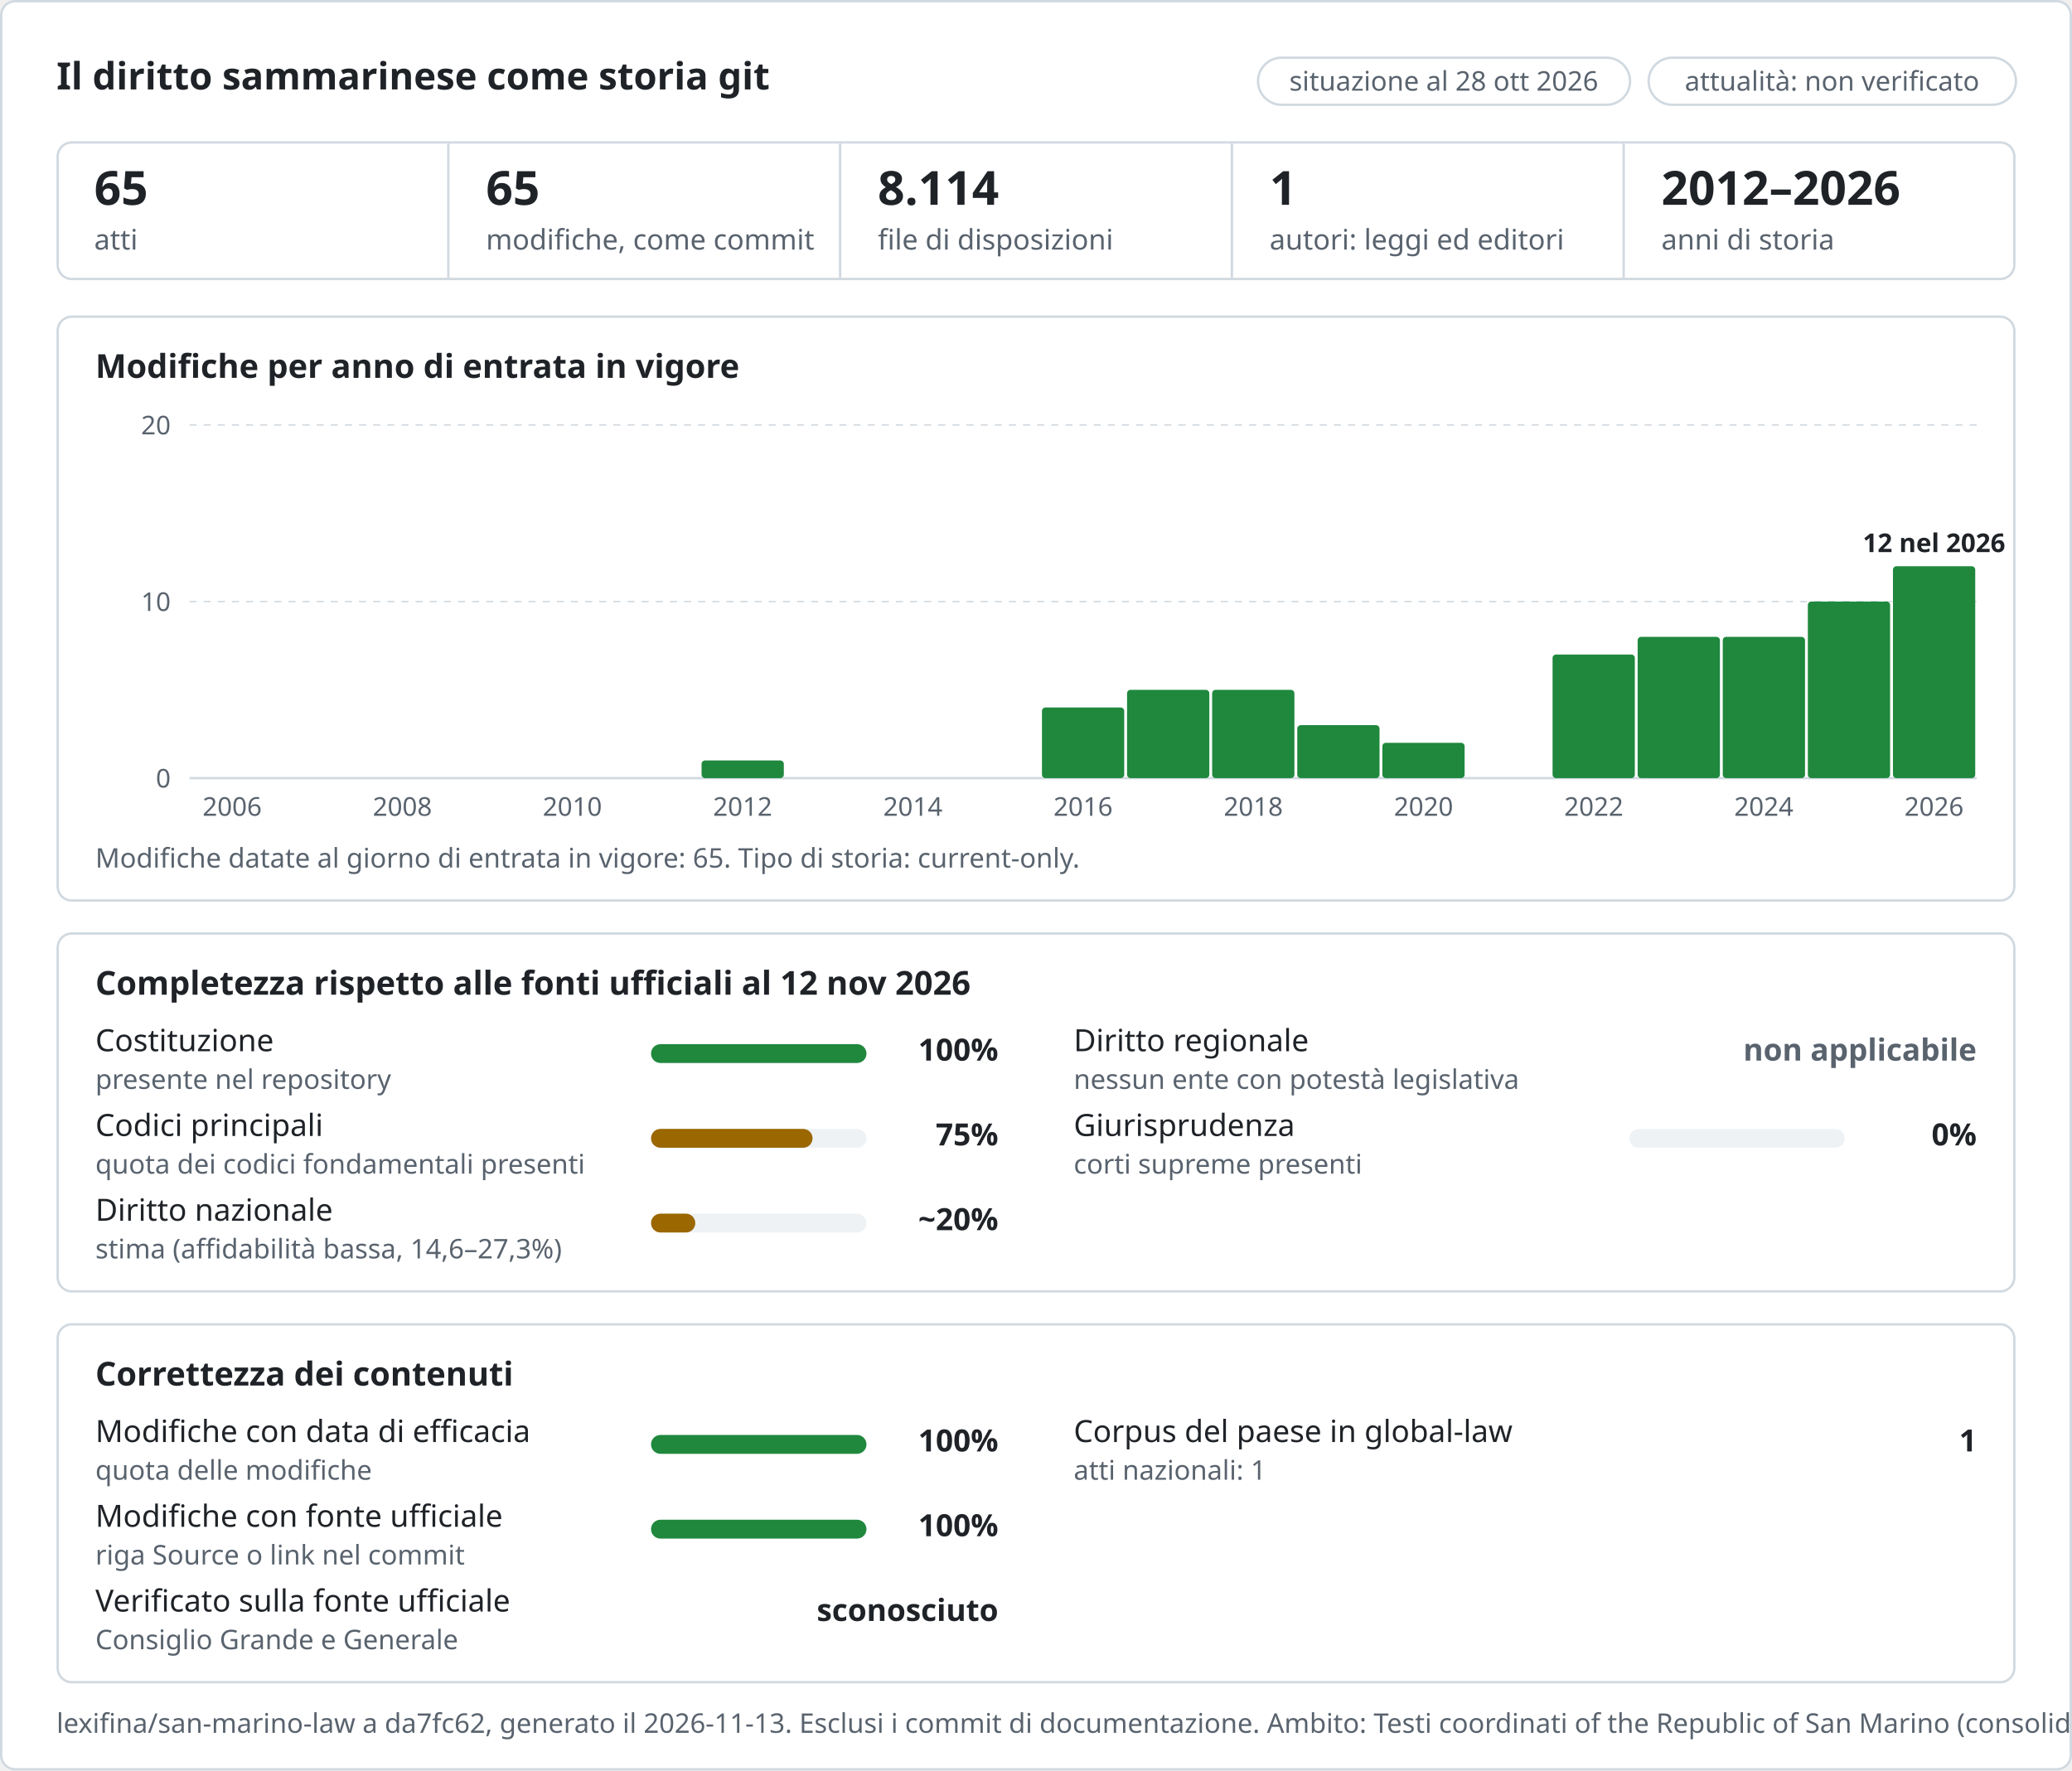
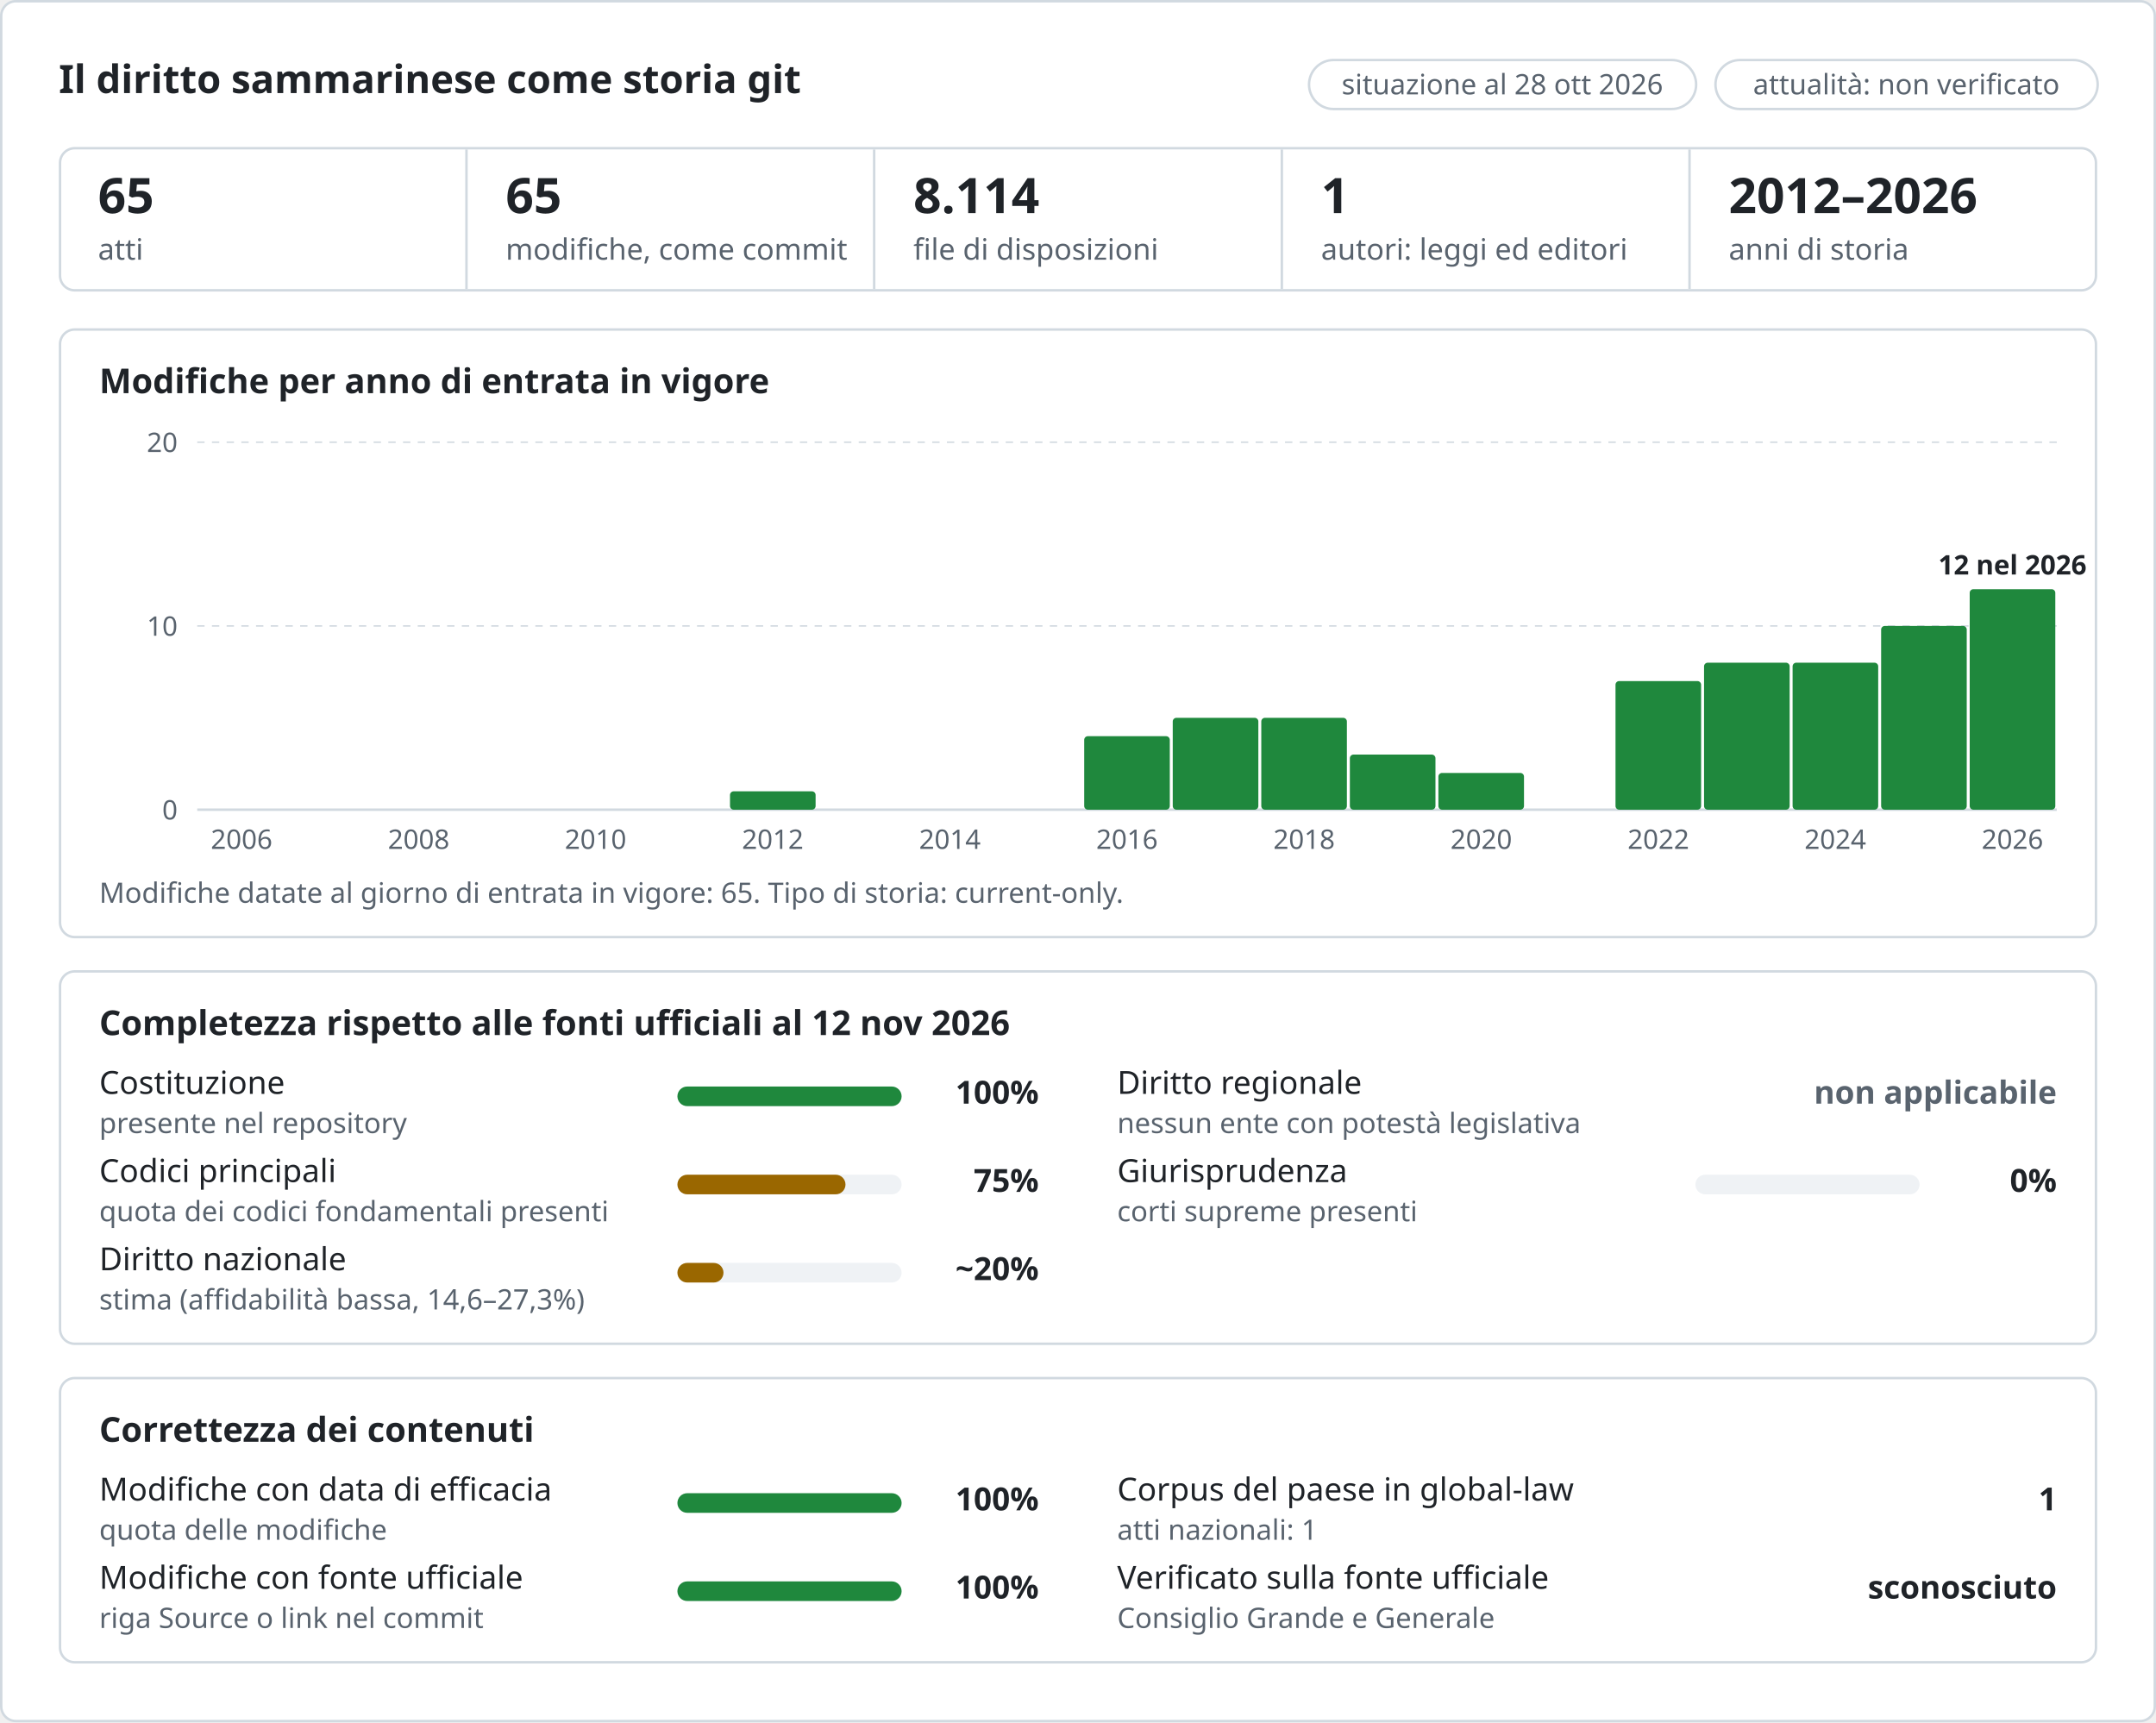
- <svg xmlns="http://www.w3.org/2000/svg" width="880" height="752" viewBox="0 0 880 752" font-family="-apple-system,BlinkMacSystemFont,Segoe UI,Noto Sans,Helvetica,Arial,sans-serif">
-   <rect x="0.5" y="0.5" width="879" height="751" rx="6" fill="#ffffff" stroke="#d1d9e0" />
+ <svg xmlns="http://www.w3.org/2000/svg" width="880" height="703" viewBox="0 0 880 703" font-family="-apple-system,BlinkMacSystemFont,Segoe UI,Noto Sans,Helvetica,Arial,sans-serif">
+   <rect x="0.5" y="0.5" width="879" height="702" rx="6" fill="#ffffff" stroke="#d1d9e0" />
  <text x="24" y="38" font-size="16" font-weight="600" fill="#1f2328">Il diritto sammarinese come storia git</text>
  <rect x="534.3" y="24.5" width="158" height="20" rx="10" fill="none" stroke="#d1d9e0" />
  <text x="613.2" y="38.5" font-size="11.5" font-weight="500" text-anchor="middle" fill="#59636e">situazione al 28 ott 2026</text>
  <rect x="700.2" y="24.5" width="156" height="20" rx="10" fill="none" stroke="#d1d9e0" />
  <text x="778.1" y="38.5" font-size="11.5" font-weight="500" text-anchor="middle" fill="#59636e">attualità: non verificato</text>
  <rect x="24.5" y="60.5" width="831" height="58" rx="6" fill="#ffffff" stroke="#d1d9e0" />
  <text x="40.0" y="87" font-size="20" font-weight="600" fill="#1f2328">65</text>
  <text x="40.0" y="106" font-size="12" fill="#59636e">atti</text>
  <line x1="190.4" y1="61" x2="190.4" y2="118" stroke="#d1d9e0" />
  <text x="206.4" y="87" font-size="20" font-weight="600" fill="#1f2328">65</text>
  <text x="206.4" y="106" font-size="12" fill="#59636e">modifiche, come commit</text>
  <line x1="356.8" y1="61" x2="356.8" y2="118" stroke="#d1d9e0" />
  <text x="372.8" y="87" font-size="20" font-weight="600" fill="#1f2328">8.114</text>
  <text x="372.8" y="106" font-size="12" fill="#59636e">file di disposizioni</text>
  <line x1="523.2" y1="61" x2="523.2" y2="118" stroke="#d1d9e0" />
  <text x="539.2" y="87" font-size="20" font-weight="600" fill="#1f2328">1</text>
  <text x="539.2" y="106" font-size="12" fill="#59636e">autori: leggi ed editori</text>
  <line x1="689.6" y1="61" x2="689.6" y2="118" stroke="#d1d9e0" />
  <text x="705.6" y="87" font-size="20" font-weight="600" fill="#1f2328">2012–2026</text>
  <text x="705.6" y="106" font-size="12" fill="#59636e">anni di storia</text>
  <rect x="24.5" y="134.5" width="831" height="248" rx="6" fill="#ffffff" stroke="#d1d9e0" />
  <text x="40.5" y="160.5" font-size="14" font-weight="600" fill="#1f2328">Modifiche per anno di entrata in vigore</text>
  <line x1="80.5" y1="330.5" x2="839.5" y2="330.5" stroke="#d1d9e0" stroke-width="1" />
  <text x="72.5" y="334.5" font-size="11" text-anchor="end" fill="#59636e">0</text>
  <line x1="80.5" y1="255.5" x2="839.5" y2="255.5" stroke="#d1d9e0" stroke-width="0.6" stroke-dasharray="3 3" />
  <text x="72.5" y="259.5" font-size="11" text-anchor="end" fill="#59636e">10</text>
  <line x1="80.5" y1="180.5" x2="839.5" y2="180.5" stroke="#d1d9e0" stroke-width="0.6" stroke-dasharray="3 3" />
  <text x="72.5" y="184.5" font-size="11" text-anchor="end" fill="#59636e">20</text>
  <text x="98.6" y="346.5" font-size="11" text-anchor="middle" fill="#59636e">2006</text>
  <text x="170.9" y="346.5" font-size="11" text-anchor="middle" fill="#59636e">2008</text>
  <text x="243.1" y="346.5" font-size="11" text-anchor="middle" fill="#59636e">2010</text>
  <rect x="297.96" y="323.0" width="34.94" height="7.5" rx="1.5" fill="#1f883d" />
  <text x="315.4" y="346.5" font-size="11" text-anchor="middle" fill="#59636e">2012</text>
  <text x="387.7" y="346.5" font-size="11" text-anchor="middle" fill="#59636e">2014</text>
  <rect x="442.53" y="300.5" width="34.94" height="30.0" rx="1.5" fill="#1f883d" />
  <text x="460.0" y="346.5" font-size="11" text-anchor="middle" fill="#59636e">2016</text>
  <rect x="478.67" y="293.0" width="34.94" height="37.5" rx="1.5" fill="#1f883d" />
  <rect x="514.81" y="293.0" width="34.94" height="37.5" rx="1.5" fill="#1f883d" />
  <text x="532.3" y="346.5" font-size="11" text-anchor="middle" fill="#59636e">2018</text>
  <rect x="550.96" y="308.0" width="34.94" height="22.5" rx="1.5" fill="#1f883d" />
  <rect x="587.10" y="315.5" width="34.94" height="15.0" rx="1.5" fill="#1f883d" />
  <text x="604.6" y="346.5" font-size="11" text-anchor="middle" fill="#59636e">2020</text>
  <rect x="659.39" y="278.0" width="34.94" height="52.5" rx="1.5" fill="#1f883d" />
  <text x="676.9" y="346.5" font-size="11" text-anchor="middle" fill="#59636e">2022</text>
  <rect x="695.53" y="270.5" width="34.94" height="60.0" rx="1.5" fill="#1f883d" />
  <rect x="731.67" y="270.5" width="34.94" height="60.0" rx="1.5" fill="#1f883d" />
  <text x="749.1" y="346.5" font-size="11" text-anchor="middle" fill="#59636e">2024</text>
  <rect x="767.81" y="255.5" width="34.94" height="75.0" rx="1.5" fill="#1f883d" />
  <rect x="803.96" y="240.5" width="34.94" height="90.0" rx="1.5" fill="#1f883d" />
  <text x="821.4" y="346.5" font-size="11" text-anchor="middle" fill="#59636e">2026</text>
  <text x="821.4" y="234.5" font-size="11" font-weight="600" text-anchor="middle" fill="#1f2328">12 nel 2026</text>
  <text x="40.5" y="368.5" font-size="11.5" fill="#59636e">Modifiche datate al giorno di entrata in vigore: 65. Tipo di storia: current-only.</text>
  <rect x="24.5" y="396.5" width="831" height="152" rx="6" fill="#ffffff" stroke="#d1d9e0" />
  <text x="40.5" y="422.5" font-size="14" font-weight="600" fill="#1f2328">Completezza rispetto alle fonti ufficiali al 12 nov 2026</text>
  <text x="40.5" y="446.5" font-size="13" fill="#1f2328">Costituzione</text>
  <text x="40.5" y="462.5" font-size="11.5" fill="#59636e">presente nel repository</text>
  <g>
    <rect x="276.5" y="443.5" width="91.5" height="8" rx="4" fill="#eff2f5" />
    <rect x="276.5" y="443.5" width="91.5" height="8" rx="4" fill="#1f883d" />
  </g>
  <text x="424.0" y="450.5" font-size="13" font-weight="600" text-anchor="end" fill="#1f2328">100%</text>
  <text x="40.5" y="482.5" font-size="13" fill="#1f2328">Codici principali</text>
  <text x="40.5" y="498.5" font-size="11.5" fill="#59636e">quota dei codici fondamentali presenti</text>
  <g>
    <rect x="276.5" y="479.5" width="91.5" height="8" rx="4" fill="#eff2f5" />
    <rect x="276.5" y="479.5" width="68.6" height="8" rx="4" fill="#9a6700" />
  </g>
  <text x="424.0" y="486.5" font-size="13" font-weight="600" text-anchor="end" fill="#1f2328">75%</text>
  <text x="40.5" y="518.5" font-size="13" fill="#1f2328">Diritto nazionale</text>
  <text x="40.5" y="534.5" font-size="11.5" fill="#59636e">stima (affidabilità bassa, 14,6–27,3%)</text>
  <g>
    <rect x="276.5" y="515.5" width="91.5" height="8" rx="4" fill="#eff2f5" />
    <rect x="276.5" y="515.5" width="18.8" height="8" rx="4" fill="#9a6700" />
  </g>
  <text x="424.0" y="522.5" font-size="13" font-weight="600" text-anchor="end" fill="#1f2328">~20%</text>
  <text x="456.0" y="446.5" font-size="13" fill="#1f2328">Diritto regionale</text>
  <text x="456.0" y="462.5" font-size="11.5" fill="#59636e">nessun ente con potestà legislativa</text>
  <text x="839.5" y="450.5" font-size="13" font-weight="600" text-anchor="end" fill="#59636e">non applicabile</text>
  <text x="456.0" y="482.5" font-size="13" fill="#1f2328">Giurisprudenza</text>
  <text x="456.0" y="498.5" font-size="11.5" fill="#59636e">corti supreme presenti</text>
  <g>
    <rect x="692.0" y="479.5" width="91.5" height="8" rx="4" fill="#eff2f5" />
  </g>
  <text x="839.5" y="486.5" font-size="13" font-weight="600" text-anchor="end" fill="#1f2328">0%</text>
-   <rect x="24.5" y="562.5" width="831" height="152" rx="6" fill="#ffffff" stroke="#d1d9e0" />
+   <rect x="24.5" y="562.5" width="831" height="116" rx="6" fill="#ffffff" stroke="#d1d9e0" />
  <text x="40.5" y="588.5" font-size="14" font-weight="600" fill="#1f2328">Correttezza dei contenuti</text>
  <text x="40.5" y="612.5" font-size="13" fill="#1f2328">Modifiche con data di efficacia</text>
  <text x="40.5" y="628.5" font-size="11.5" fill="#59636e">quota delle modifiche</text>
  <g>
    <rect x="276.5" y="609.5" width="91.5" height="8" rx="4" fill="#eff2f5" />
    <rect x="276.5" y="609.5" width="91.5" height="8" rx="4" fill="#1f883d" />
  </g>
  <text x="424.0" y="616.5" font-size="13" font-weight="600" text-anchor="end" fill="#1f2328">100%</text>
  <text x="40.5" y="648.5" font-size="13" fill="#1f2328">Modifiche con fonte ufficiale</text>
  <text x="40.5" y="664.5" font-size="11.5" fill="#59636e">riga Source o link nel commit</text>
  <g>
    <rect x="276.5" y="645.5" width="91.5" height="8" rx="4" fill="#eff2f5" />
    <rect x="276.5" y="645.5" width="91.5" height="8" rx="4" fill="#1f883d" />
  </g>
  <text x="424.0" y="652.5" font-size="13" font-weight="600" text-anchor="end" fill="#1f2328">100%</text>
-   <text x="40.5" y="684.5" font-size="13" fill="#1f2328">Verificato sulla fonte ufficiale</text>
-   <text x="40.5" y="700.5" font-size="11.5" fill="#59636e">Consiglio Grande e Generale</text>
-   <text x="424.0" y="688.5" font-size="13" font-weight="600" text-anchor="end" fill="#1f2328">sconosciuto</text>
  <text x="456.0" y="612.5" font-size="13" fill="#1f2328">Corpus del paese in global-law</text>
  <text x="456.0" y="628.5" font-size="11.5" fill="#59636e">atti nazionali: 1</text>
  <text x="839.5" y="616.5" font-size="13" font-weight="600" text-anchor="end" fill="#1f2328">1</text>
-   <text x="24" y="736" font-size="11.5" fill="#59636e" textLength="832" lengthAdjust="spacingAndGlyphs">lexifina/san-marino-law a da7fc62, generato il 2026-11-13. Esclusi i commit di documentazione. Ambito: Testi coordinati of the Republic of San Marino (consolidated texts of the…</text>
+   <text x="456.0" y="648.5" font-size="13" fill="#1f2328">Verificato sulla fonte ufficiale</text>
+   <text x="456.0" y="664.5" font-size="11.5" fill="#59636e">Consiglio Grande e Generale</text>
+   <text x="839.5" y="652.5" font-size="13" font-weight="600" text-anchor="end" fill="#1f2328">sconosciuto</text>
</svg>
